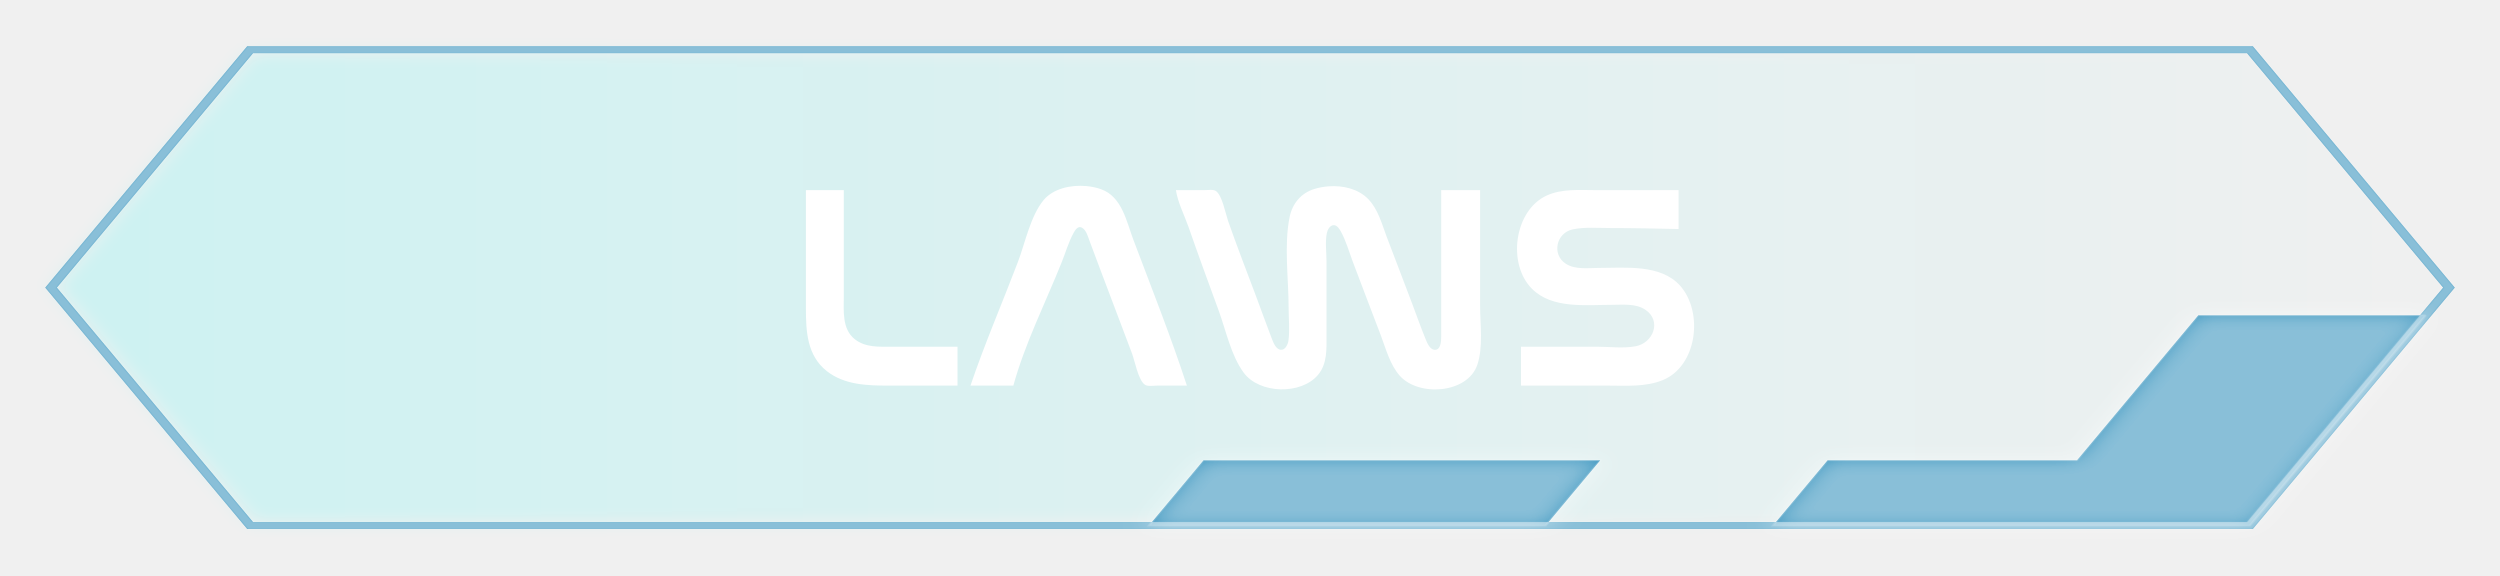
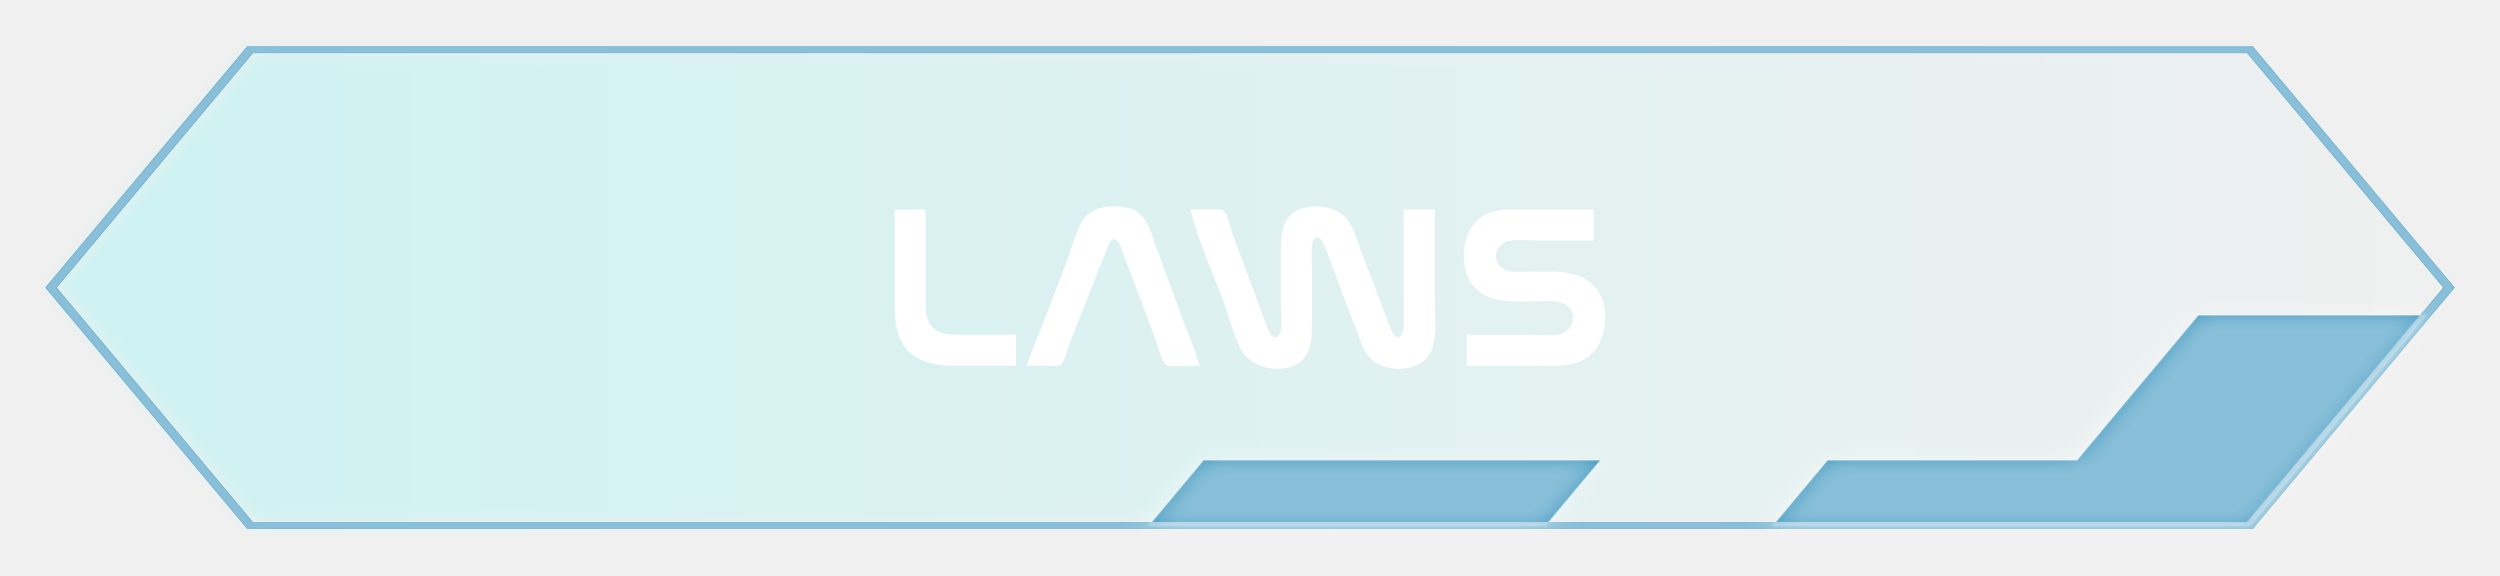
<svg xmlns="http://www.w3.org/2000/svg" xmlns:xlink="http://www.w3.org/1999/xlink" width="66.322mm" height="15.26mm" viewBox="0 0 66.322 15.26" version="1.1" id="svg1">
  <defs id="defs1">
    <linearGradient id="linearGradient6">
      <stop style="stop-color:#00ffff;stop-opacity:0.724;" offset="0" id="stop6" />
      <stop style="stop-color:#00ffff;stop-opacity:0;" offset="1" id="stop7" />
    </linearGradient>
    <linearGradient id="linear-pattern-15" gradientUnits="userSpaceOnUse" x1="0" y1="0" x2="1" y2="0" gradientTransform="matrix(70.07708,0,0,86.15996,-0.06455962,11.44975)">
      <stop offset="0" stop-color="rgb(32.034%, 68.594%, 90.125%)" stop-opacity="1" id="stop2925" />
      <stop offset="0.004" stop-color="rgb(31.981%, 68.321%, 89.969%)" stop-opacity="1" id="stop2926" />
      <stop offset="0.008" stop-color="rgb(31.927%, 68.05%, 89.813%)" stop-opacity="1" id="stop2927" />
      <stop offset="0.012" stop-color="rgb(31.874%, 67.778%, 89.658%)" stop-opacity="1" id="stop2928" />
      <stop offset="0.016" stop-color="rgb(31.822%, 67.508%, 89.502%)" stop-opacity="1" id="stop2929" />
      <stop offset="0.02" stop-color="rgb(31.689%, 67.155%, 89.305%)" stop-opacity="1" id="stop2930" />
      <stop offset="0.023" stop-color="rgb(31.557%, 66.803%, 89.108%)" stop-opacity="1" id="stop2931" />
      <stop offset="0.027" stop-color="rgb(31.424%, 66.451%, 88.911%)" stop-opacity="1" id="stop2932" />
      <stop offset="0.031" stop-color="rgb(31.29%, 66.096%, 88.713%)" stop-opacity="1" id="stop2933" />
      <stop offset="0.035" stop-color="rgb(31.233%, 65.823%, 88.556%)" stop-opacity="1" id="stop2934" />
      <stop offset="0.039" stop-color="rgb(31.175%, 65.55%, 88.397%)" stop-opacity="1" id="stop2935" />
      <stop offset="0.043" stop-color="rgb(31.125%, 65.282%, 88.243%)" stop-opacity="1" id="stop2936" />
      <stop offset="0.047" stop-color="rgb(31.075%, 65.015%, 88.087%)" stop-opacity="1" id="stop2937" />
      <stop offset="0.051" stop-color="rgb(30.951%, 64.674%, 87.895%)" stop-opacity="1" id="stop2938" />
      <stop offset="0.055" stop-color="rgb(30.826%, 64.334%, 87.703%)" stop-opacity="1" id="stop2939" />
      <stop offset="0.059" stop-color="rgb(30.696%, 63.986%, 87.506%)" stop-opacity="1" id="stop2940" />
      <stop offset="0.062" stop-color="rgb(30.565%, 63.64%, 87.309%)" stop-opacity="1" id="stop2941" />
      <stop offset="0.066" stop-color="rgb(30.515%, 63.313%, 87.117%)" stop-opacity="1" id="stop2942" />
      <stop offset="0.07" stop-color="rgb(30.463%, 62.985%, 86.925%)" stop-opacity="1" id="stop2943" />
      <stop offset="0.074" stop-color="rgb(30.424%, 62.662%, 86.732%)" stop-opacity="1" id="stop2944" />
      <stop offset="0.078" stop-color="rgb(30.386%, 62.338%, 86.54%)" stop-opacity="1" id="stop2945" />
      <stop offset="0.082" stop-color="rgb(30.35%, 62.015%, 86.349%)" stop-opacity="1" id="stop2946" />
      <stop offset="0.086" stop-color="rgb(30.31%, 61.691%, 86.157%)" stop-opacity="1" id="stop2947" />
      <stop offset="0.09" stop-color="rgb(30.273%, 61.369%, 85.965%)" stop-opacity="1" id="stop2948" />
      <stop offset="0.094" stop-color="rgb(30.237%, 61.049%, 85.774%)" stop-opacity="1" id="stop2949" />
      <stop offset="0.098" stop-color="rgb(30.273%, 60.742%, 85.587%)" stop-opacity="1" id="stop2950" />
      <stop offset="0.102" stop-color="rgb(30.309%, 60.435%, 85.397%)" stop-opacity="1" id="stop2951" />
      <stop offset="0.105" stop-color="rgb(30.362%, 60.133%, 85.21%)" stop-opacity="1" id="stop2952" />
      <stop offset="0.109" stop-color="rgb(30.415%, 59.83%, 85.023%)" stop-opacity="1" id="stop2953" />
      <stop offset="0.113" stop-color="rgb(30.399%, 59.514%, 84.833%)" stop-opacity="1" id="stop2954" />
      <stop offset="0.117" stop-color="rgb(30.382%, 59.198%, 84.642%)" stop-opacity="1" id="stop2955" />
      <stop offset="0.121" stop-color="rgb(30.347%, 58.879%, 84.451%)" stop-opacity="1" id="stop2956" />
      <stop offset="0.125" stop-color="rgb(30.31%, 58.56%, 84.261%)" stop-opacity="1" id="stop2957" />
      <stop offset="0.129" stop-color="rgb(30.275%, 58.241%, 84.07%)" stop-opacity="1" id="stop2958" />
      <stop offset="0.133" stop-color="rgb(30.238%, 57.924%, 83.878%)" stop-opacity="1" id="stop2959" />
      <stop offset="0.137" stop-color="rgb(30.205%, 57.607%, 83.687%)" stop-opacity="1" id="stop2960" />
      <stop offset="0.141" stop-color="rgb(30.17%, 57.289%, 83.496%)" stop-opacity="1" id="stop2961" />
      <stop offset="0.145" stop-color="rgb(30.135%, 56.973%, 83.307%)" stop-opacity="1" id="stop2962" />
      <stop offset="0.148" stop-color="rgb(30.099%, 56.656%, 83.115%)" stop-opacity="1" id="stop2963" />
      <stop offset="0.152" stop-color="rgb(30.066%, 56.342%, 82.925%)" stop-opacity="1" id="stop2964" />
      <stop offset="0.156" stop-color="rgb(30.032%, 56.027%, 82.735%)" stop-opacity="1" id="stop2965" />
      <stop offset="0.16" stop-color="rgb(29.999%, 55.713%, 82.544%)" stop-opacity="1" id="stop2966" />
      <stop offset="0.164" stop-color="rgb(29.965%, 55.397%, 82.355%)" stop-opacity="1" id="stop2967" />
      <stop offset="0.168" stop-color="rgb(29.932%, 55.084%, 82.164%)" stop-opacity="1" id="stop2968" />
      <stop offset="0.172" stop-color="rgb(29.9%, 54.771%, 81.975%)" stop-opacity="1" id="stop2969" />
      <stop offset="0.176" stop-color="rgb(29.924%, 54.468%, 81.787%)" stop-opacity="1" id="stop2970" />
      <stop offset="0.18" stop-color="rgb(29.948%, 54.164%, 81.598%)" stop-opacity="1" id="stop2971" />
      <stop offset="0.184" stop-color="rgb(30.003%, 53.867%, 81.412%)" stop-opacity="1" id="stop2972" />
      <stop offset="0.188" stop-color="rgb(30.058%, 53.566%, 81.224%)" stop-opacity="1" id="stop2973" />
      <stop offset="0.191" stop-color="rgb(30.06%, 53.259%, 81.036%)" stop-opacity="1" id="stop2974" />
      <stop offset="0.195" stop-color="rgb(30.06%, 52.954%, 80.847%)" stop-opacity="1" id="stop2975" />
      <stop offset="0.199" stop-color="rgb(30.028%, 52.643%, 80.658%)" stop-opacity="1" id="stop2976" />
      <stop offset="0.203" stop-color="rgb(29.997%, 52.333%, 80.469%)" stop-opacity="1" id="stop2977" />
      <stop offset="0.207" stop-color="rgb(30.023%, 51.994%, 80.258%)" stop-opacity="1" id="stop2978" />
      <stop offset="0.211" stop-color="rgb(30.051%, 51.657%, 80.049%)" stop-opacity="1" id="stop2979" />
      <stop offset="0.215" stop-color="rgb(30.116%, 51.3%, 79.825%)" stop-opacity="1" id="stop2980" />
      <stop offset="0.219" stop-color="rgb(30.183%, 50.941%, 79.601%)" stop-opacity="1" id="stop2981" />
      <stop offset="0.223" stop-color="rgb(30.244%, 50.618%, 79.398%)" stop-opacity="1" id="stop2982" />
      <stop offset="0.227" stop-color="rgb(30.305%, 50.294%, 79.195%)" stop-opacity="1" id="stop2983" />
      <stop offset="0.23" stop-color="rgb(30.36%, 49.997%, 79.008%)" stop-opacity="1" id="stop2984" />
      <stop offset="0.234" stop-color="rgb(30.417%, 49.698%, 78.821%)" stop-opacity="1" id="stop2985" />
      <stop offset="0.238" stop-color="rgb(30.518%, 49.405%, 78.636%)" stop-opacity="1" id="stop2986" />
      <stop offset="0.242" stop-color="rgb(30.617%, 49.112%, 78.45%)" stop-opacity="1" id="stop2987" />
      <stop offset="0.246" stop-color="rgb(30.76%, 48.824%, 78.267%)" stop-opacity="1" id="stop2988" />
      <stop offset="0.25" stop-color="rgb(30.901%, 48.534%, 78.082%)" stop-opacity="1" id="stop2989" />
      <stop offset="0.254" stop-color="rgb(30.998%, 48.241%, 77.896%)" stop-opacity="1" id="stop2990" />
      <stop offset="0.258" stop-color="rgb(31.097%, 47.946%, 77.71%)" stop-opacity="1" id="stop2991" />
      <stop offset="0.262" stop-color="rgb(31.152%, 47.647%, 77.524%)" stop-opacity="1" id="stop2992" />
      <stop offset="0.266" stop-color="rgb(31.207%, 47.348%, 77.336%)" stop-opacity="1" id="stop2993" />
      <stop offset="0.27" stop-color="rgb(31.302%, 47.052%, 77.151%)" stop-opacity="1" id="stop2994" />
      <stop offset="0.273" stop-color="rgb(31.396%, 46.758%, 76.965%)" stop-opacity="1" id="stop2995" />
      <stop offset="0.277" stop-color="rgb(31.535%, 46.466%, 76.781%)" stop-opacity="1" id="stop2996" />
      <stop offset="0.281" stop-color="rgb(31.674%, 46.173%, 76.596%)" stop-opacity="1" id="stop2997" />
      <stop offset="0.285" stop-color="rgb(31.819%, 45.854%, 76.395%)" stop-opacity="1" id="stop2998" />
      <stop offset="0.289" stop-color="rgb(31.963%, 45.537%, 76.193%)" stop-opacity="1" id="stop2999" />
      <stop offset="0.293" stop-color="rgb(32.112%, 45.183%, 75.972%)" stop-opacity="1" id="stop3000" />
      <stop offset="0.297" stop-color="rgb(32.262%, 44.829%, 75.749%)" stop-opacity="1" id="stop3001" />
      <stop offset="0.301" stop-color="rgb(32.375%, 44.495%, 75.54%)" stop-opacity="1" id="stop3002" />
      <stop offset="0.305" stop-color="rgb(32.486%, 44.16%, 75.331%)" stop-opacity="1" id="stop3003" />
      <stop offset="0.309" stop-color="rgb(32.539%, 43.86%, 75.145%)" stop-opacity="1" id="stop3004" />
      <stop offset="0.312" stop-color="rgb(32.594%, 43.561%, 74.957%)" stop-opacity="1" id="stop3005" />
      <stop offset="0.316" stop-color="rgb(32.678%, 43.262%, 74.771%)" stop-opacity="1" id="stop3006" />
      <stop offset="0.32" stop-color="rgb(32.764%, 42.961%, 74.583%)" stop-opacity="1" id="stop3007" />
      <stop offset="0.324" stop-color="rgb(32.899%, 42.665%, 74.399%)" stop-opacity="1" id="stop3008" />
      <stop offset="0.328" stop-color="rgb(33.037%, 42.368%, 74.213%)" stop-opacity="1" id="stop3009" />
      <stop offset="0.332" stop-color="rgb(33.179%, 42.05%, 74.014%)" stop-opacity="1" id="stop3010" />
      <stop offset="0.336" stop-color="rgb(33.318%, 41.731%, 73.816%)" stop-opacity="1" id="stop3011" />
      <stop offset="0.34" stop-color="rgb(33.466%, 41.373%, 73.593%)" stop-opacity="1" id="stop3012" />
      <stop offset="0.344" stop-color="rgb(33.612%, 41.013%, 73.369%)" stop-opacity="1" id="stop3013" />
      <stop offset="0.348" stop-color="rgb(33.752%, 40.689%, 73.169%)" stop-opacity="1" id="stop3014" />
      <stop offset="0.352" stop-color="rgb(33.893%, 40.364%, 72.968%)" stop-opacity="1" id="stop3015" />
      <stop offset="0.355" stop-color="rgb(34.016%, 40.125%, 72.818%)" stop-opacity="1" id="stop3016" />
      <stop offset="0.359" stop-color="rgb(34.14%, 39.883%, 72.67%)" stop-opacity="1" id="stop3017" />
      <stop offset="0.363" stop-color="rgb(34.291%, 39.627%, 72.511%)" stop-opacity="1" id="stop3018" />
      <stop offset="0.367" stop-color="rgb(34.439%, 39.369%, 72.353%)" stop-opacity="1" id="stop3019" />
      <stop offset="0.371" stop-color="rgb(34.656%, 39.069%, 72.166%)" stop-opacity="1" id="stop3020" />
      <stop offset="0.375" stop-color="rgb(34.871%, 38.766%, 71.982%)" stop-opacity="1" id="stop3021" />
      <stop offset="0.379" stop-color="rgb(35.088%, 38.464%, 71.796%)" stop-opacity="1" id="stop3022" />
      <stop offset="0.383" stop-color="rgb(35.301%, 38.159%, 71.609%)" stop-opacity="1" id="stop3023" />
      <stop offset="0.387" stop-color="rgb(35.516%, 37.854%, 71.423%)" stop-opacity="1" id="stop3024" />
      <stop offset="0.391" stop-color="rgb(35.73%, 37.547%, 71.237%)" stop-opacity="1" id="stop3025" />
      <stop offset="0.395" stop-color="rgb(35.942%, 37.254%, 71.059%)" stop-opacity="1" id="stop3026" />
      <stop offset="0.398" stop-color="rgb(36.151%, 36.958%, 70.879%)" stop-opacity="1" id="stop3027" />
      <stop offset="0.402" stop-color="rgb(36.354%, 36.711%, 70.729%)" stop-opacity="1" id="stop3028" />
      <stop offset="0.406" stop-color="rgb(36.555%, 36.462%, 70.58%)" stop-opacity="1" id="stop3029" />
      <stop offset="0.41" stop-color="rgb(36.774%, 36.203%, 70.424%)" stop-opacity="1" id="stop3030" />
      <stop offset="0.414" stop-color="rgb(36.99%, 35.942%, 70.268%)" stop-opacity="1" id="stop3031" />
      <stop offset="0.418" stop-color="rgb(37.282%, 35.629%, 70.082%)" stop-opacity="1" id="stop3032" />
      <stop offset="0.422" stop-color="rgb(37.572%, 35.313%, 69.894%)" stop-opacity="1" id="stop3033" />
      <stop offset="0.426" stop-color="rgb(37.849%, 35.007%, 69.713%)" stop-opacity="1" id="stop3034" />
      <stop offset="0.43" stop-color="rgb(38.124%, 34.697%, 69.531%)" stop-opacity="1" id="stop3035" />
      <stop offset="0.434" stop-color="rgb(38.324%, 34.444%, 69.38%)" stop-opacity="1" id="stop3036" />
      <stop offset="0.438" stop-color="rgb(38.522%, 34.187%, 69.231%)" stop-opacity="1" id="stop3037" />
      <stop offset="0.441" stop-color="rgb(38.73%, 33.925%, 69.075%)" stop-opacity="1" id="stop3038" />
      <stop offset="0.445" stop-color="rgb(38.937%, 33.659%, 68.921%)" stop-opacity="1" id="stop3039" />
      <stop offset="0.449" stop-color="rgb(39.223%, 33.336%, 68.732%)" stop-opacity="1" id="stop3040" />
      <stop offset="0.453" stop-color="rgb(39.508%, 33.011%, 68.542%)" stop-opacity="1" id="stop3041" />
      <stop offset="0.457" stop-color="rgb(39.786%, 32.689%, 68.358%)" stop-opacity="1" id="stop3042" />
      <stop offset="0.461" stop-color="rgb(40.063%, 32.367%, 68.172%)" stop-opacity="1" id="stop3043" />
      <stop offset="0.465" stop-color="rgb(40.259%, 32.104%, 68.019%)" stop-opacity="1" id="stop3044" />
      <stop offset="0.469" stop-color="rgb(40.453%, 31.842%, 67.868%)" stop-opacity="1" id="stop3045" />
      <stop offset="0.473" stop-color="rgb(40.651%, 31.583%, 67.719%)" stop-opacity="1" id="stop3046" />
      <stop offset="0.477" stop-color="rgb(40.848%, 31.32%, 67.567%)" stop-opacity="1" id="stop3047" />
      <stop offset="0.48" stop-color="rgb(41.112%, 31.114%, 67.453%)" stop-opacity="1" id="stop3048" />
      <stop offset="0.484" stop-color="rgb(41.374%, 30.908%, 67.339%)" stop-opacity="1" id="stop3049" />
      <stop offset="0.488" stop-color="rgb(41.637%, 30.701%, 67.226%)" stop-opacity="1" id="stop3050" />
      <stop offset="0.492" stop-color="rgb(41.899%, 30.49%, 67.11%)" stop-opacity="1" id="stop3051" />
      <stop offset="0.496" stop-color="rgb(42.169%, 30.217%, 66.957%)" stop-opacity="1" id="stop3052" />
      <stop offset="0.5" stop-color="rgb(42.438%, 29.942%, 66.805%)" stop-opacity="1" id="stop3053" />
      <stop offset="0.504" stop-color="rgb(42.708%, 29.666%, 66.65%)" stop-opacity="1" id="stop3054" />
      <stop offset="0.508" stop-color="rgb(42.976%, 29.388%, 66.498%)" stop-opacity="1" id="stop3055" />
      <stop offset="0.512" stop-color="rgb(43.245%, 29.111%, 66.344%)" stop-opacity="1" id="stop3056" />
      <stop offset="0.516" stop-color="rgb(43.512%, 28.831%, 66.191%)" stop-opacity="1" id="stop3057" />
      <stop offset="0.52" stop-color="rgb(43.779%, 28.551%, 66.037%)" stop-opacity="1" id="stop3058" />
      <stop offset="0.523" stop-color="rgb(44.046%, 28.268%, 65.883%)" stop-opacity="1" id="stop3059" />
      <stop offset="0.527" stop-color="rgb(44.304%, 28.049%, 65.765%)" stop-opacity="1" id="stop3060" />
      <stop offset="0.531" stop-color="rgb(44.56%, 27.827%, 65.646%)" stop-opacity="1" id="stop3061" />
      <stop offset="0.535" stop-color="rgb(44.818%, 27.609%, 65.53%)" stop-opacity="1" id="stop3062" />
      <stop offset="0.539" stop-color="rgb(45.074%, 27.388%, 65.414%)" stop-opacity="1" id="stop3063" />
      <stop offset="0.543" stop-color="rgb(45.48%, 27.094%, 65.262%)" stop-opacity="1" id="stop3064" />
      <stop offset="0.547" stop-color="rgb(45.885%, 26.796%, 65.109%)" stop-opacity="1" id="stop3065" />
      <stop offset="0.551" stop-color="rgb(46.303%, 26.491%, 64.952%)" stop-opacity="1" id="stop3066" />
      <stop offset="0.555" stop-color="rgb(46.718%, 26.183%, 64.795%)" stop-opacity="1" id="stop3067" />
      <stop offset="0.559" stop-color="rgb(46.989%, 25.948%, 64.674%)" stop-opacity="1" id="stop3068" />
      <stop offset="0.562" stop-color="rgb(47.26%, 25.711%, 64.552%)" stop-opacity="1" id="stop3069" />
      <stop offset="0.566" stop-color="rgb(47.511%, 25.485%, 64.435%)" stop-opacity="1" id="stop3070" />
      <stop offset="0.57" stop-color="rgb(47.765%, 25.256%, 64.317%)" stop-opacity="1" id="stop3071" />
      <stop offset="0.574" stop-color="rgb(48.082%, 25.02%, 64.198%)" stop-opacity="1" id="stop3072" />
      <stop offset="0.578" stop-color="rgb(48.399%, 24.78%, 64.079%)" stop-opacity="1" id="stop3073" />
      <stop offset="0.582" stop-color="rgb(48.726%, 24.542%, 63.96%)" stop-opacity="1" id="stop3074" />
      <stop offset="0.586" stop-color="rgb(49.052%, 24.3%, 63.841%)" stop-opacity="1" id="stop3075" />
      <stop offset="0.59" stop-color="rgb(49.379%, 24.057%, 63.722%)" stop-opacity="1" id="stop3076" />
      <stop offset="0.594" stop-color="rgb(49.706%, 23.813%, 63.602%)" stop-opacity="1" id="stop3077" />
      <stop offset="0.598" stop-color="rgb(50.029%, 23.569%, 63.483%)" stop-opacity="1" id="stop3078" />
      <stop offset="0.602" stop-color="rgb(50.354%, 23.323%, 63.364%)" stop-opacity="1" id="stop3079" />
      <stop offset="0.605" stop-color="rgb(50.739%, 23.068%, 63.242%)" stop-opacity="1" id="stop3080" />
      <stop offset="0.609" stop-color="rgb(51.122%, 22.81%, 63.121%)" stop-opacity="1" id="stop3081" />
      <stop offset="0.613" stop-color="rgb(51.52%, 22.552%, 63%)" stop-opacity="1" id="stop3082" />
      <stop offset="0.617" stop-color="rgb(51.918%, 22.29%, 62.878%)" stop-opacity="1" id="stop3083" />
      <stop offset="0.621" stop-color="rgb(52.316%, 22.029%, 62.756%)" stop-opacity="1" id="stop3084" />
      <stop offset="0.625" stop-color="rgb(52.713%, 21.764%, 62.634%)" stop-opacity="1" id="stop3085" />
      <stop offset="0.629" stop-color="rgb(53.108%, 21.498%, 62.512%)" stop-opacity="1" id="stop3086" />
      <stop offset="0.633" stop-color="rgb(53.503%, 21.231%, 62.389%)" stop-opacity="1" id="stop3087" />
      <stop offset="0.637" stop-color="rgb(53.842%, 20.972%, 62.268%)" stop-opacity="1" id="stop3088" />
      <stop offset="0.641" stop-color="rgb(54.181%, 20.709%, 62.146%)" stop-opacity="1" id="stop3089" />
      <stop offset="0.645" stop-color="rgb(54.498%, 20.45%, 62.022%)" stop-opacity="1" id="stop3090" />
      <stop offset="0.648" stop-color="rgb(54.816%, 20.187%, 61.9%)" stop-opacity="1" id="stop3091" />
      <stop offset="0.652" stop-color="rgb(55.185%, 19.919%, 61.777%)" stop-opacity="1" id="stop3092" />
      <stop offset="0.656" stop-color="rgb(55.554%, 19.647%, 61.653%)" stop-opacity="1" id="stop3093" />
      <stop offset="0.66" stop-color="rgb(55.943%, 19.37%, 61.53%)" stop-opacity="1" id="stop3094" />
      <stop offset="0.664" stop-color="rgb(56.334%, 19.092%, 61.404%)" stop-opacity="1" id="stop3095" />
      <stop offset="0.668" stop-color="rgb(56.67%, 18.871%, 61.308%)" stop-opacity="1" id="stop3096" />
      <stop offset="0.672" stop-color="rgb(57.005%, 18.646%, 61.209%)" stop-opacity="1" id="stop3097" />
      <stop offset="0.676" stop-color="rgb(57.314%, 18.451%, 61.127%)" stop-opacity="1" id="stop3098" />
      <stop offset="0.68" stop-color="rgb(57.622%, 18.254%, 61.041%)" stop-opacity="1" id="stop3099" />
      <stop offset="0.684" stop-color="rgb(58.028%, 17.993%, 60.93%)" stop-opacity="1" id="stop3100" />
      <stop offset="0.688" stop-color="rgb(58.432%, 17.732%, 60.818%)" stop-opacity="1" id="stop3101" />
      <stop offset="0.691" stop-color="rgb(58.893%, 17.432%, 60.692%)" stop-opacity="1" id="stop3102" />
      <stop offset="0.695" stop-color="rgb(59.352%, 17.131%, 60.564%)" stop-opacity="1" id="stop3103" />
      <stop offset="0.699" stop-color="rgb(59.764%, 16.881%, 60.461%)" stop-opacity="1" id="stop3104" />
      <stop offset="0.703" stop-color="rgb(60.175%, 16.631%, 60.358%)" stop-opacity="1" id="stop3105" />
      <stop offset="0.707" stop-color="rgb(60.553%, 16.414%, 60.272%)" stop-opacity="1" id="stop3106" />
      <stop offset="0.711" stop-color="rgb(60.931%, 16.196%, 60.184%)" stop-opacity="1" id="stop3107" />
      <stop offset="0.715" stop-color="rgb(61.31%, 15.977%, 60.097%)" stop-opacity="1" id="stop3108" />
      <stop offset="0.719" stop-color="rgb(61.688%, 15.756%, 60.01%)" stop-opacity="1" id="stop3109" />
      <stop offset="0.723" stop-color="rgb(62.065%, 15.536%, 59.923%)" stop-opacity="1" id="stop3110" />
      <stop offset="0.727" stop-color="rgb(62.442%, 15.314%, 59.834%)" stop-opacity="1" id="stop3111" />
      <stop offset="0.73" stop-color="rgb(62.86%, 15.083%, 59.746%)" stop-opacity="1" id="stop3112" />
      <stop offset="0.734" stop-color="rgb(63.275%, 14.851%, 59.657%)" stop-opacity="1" id="stop3113" />
      <stop offset="0.738" stop-color="rgb(63.725%, 14.613%, 59.567%)" stop-opacity="1" id="stop3114" />
      <stop offset="0.742" stop-color="rgb(64.174%, 14.374%, 59.477%)" stop-opacity="1" id="stop3115" />
      <stop offset="0.746" stop-color="rgb(64.622%, 14.133%, 59.387%)" stop-opacity="1" id="stop3116" />
      <stop offset="0.75" stop-color="rgb(65.07%, 13.89%, 59.297%)" stop-opacity="1" id="stop3117" />
      <stop offset="0.754" stop-color="rgb(65.518%, 13.647%, 59.207%)" stop-opacity="1" id="stop3118" />
      <stop offset="0.758" stop-color="rgb(65.964%, 13.402%, 59.116%)" stop-opacity="1" id="stop3119" />
      <stop offset="0.762" stop-color="rgb(66.374%, 13.202%, 59.045%)" stop-opacity="1" id="stop3120" />
      <stop offset="0.766" stop-color="rgb(66.783%, 12.999%, 58.974%)" stop-opacity="1" id="stop3121" />
      <stop offset="0.77" stop-color="rgb(67.154%, 12.846%, 58.926%)" stop-opacity="1" id="stop3122" />
      <stop offset="0.773" stop-color="rgb(67.525%, 12.692%, 58.878%)" stop-opacity="1" id="stop3123" />
      <stop offset="0.777" stop-color="rgb(67.926%, 12.532%, 58.827%)" stop-opacity="1" id="stop3124" />
      <stop offset="0.781" stop-color="rgb(68.329%, 12.37%, 58.777%)" stop-opacity="1" id="stop3125" />
      <stop offset="0.785" stop-color="rgb(68.771%, 12.199%, 58.727%)" stop-opacity="1" id="stop3126" />
      <stop offset="0.789" stop-color="rgb(69.214%, 12.03%, 58.676%)" stop-opacity="1" id="stop3127" />
      <stop offset="0.793" stop-color="rgb(69.656%, 11.826%, 58.607%)" stop-opacity="1" id="stop3128" />
      <stop offset="0.797" stop-color="rgb(70.099%, 11.62%, 58.54%)" stop-opacity="1" id="stop3129" />
      <stop offset="0.801" stop-color="rgb(70.541%, 11.365%, 58.447%)" stop-opacity="1" id="stop3130" />
      <stop offset="0.805" stop-color="rgb(70.982%, 11.108%, 58.354%)" stop-opacity="1" id="stop3131" />
      <stop offset="0.809" stop-color="rgb(71.423%, 10.884%, 58.278%)" stop-opacity="1" id="stop3132" />
      <stop offset="0.812" stop-color="rgb(71.863%, 10.657%, 58.2%)" stop-opacity="1" id="stop3133" />
      <stop offset="0.816" stop-color="rgb(72.304%, 10.481%, 58.148%)" stop-opacity="1" id="stop3134" />
      <stop offset="0.82" stop-color="rgb(72.743%, 10.306%, 58.098%)" stop-opacity="1" id="stop3135" />
      <stop offset="0.824" stop-color="rgb(73.183%, 10.1%, 58.031%)" stop-opacity="1" id="stop3136" />
      <stop offset="0.828" stop-color="rgb(73.621%, 9.892%, 57.964%)" stop-opacity="1" id="stop3137" />
      <stop offset="0.832" stop-color="rgb(74.059%, 9.63%, 57.87%)" stop-opacity="1" id="stop3138" />
      <stop offset="0.836" stop-color="rgb(74.496%, 9.366%, 57.776%)" stop-opacity="1" id="stop3139" />
      <stop offset="0.84" stop-color="rgb(74.933%, 9.128%, 57.697%)" stop-opacity="1" id="stop3140" />
      <stop offset="0.844" stop-color="rgb(75.369%, 8.888%, 57.614%)" stop-opacity="1" id="stop3141" />
      <stop offset="0.848" stop-color="rgb(75.807%, 8.707%, 57.562%)" stop-opacity="1" id="stop3142" />
      <stop offset="0.852" stop-color="rgb(76.244%, 8.525%, 57.509%)" stop-opacity="1" id="stop3143" />
      <stop offset="0.855" stop-color="rgb(76.68%, 8.318%, 57.445%)" stop-opacity="1" id="stop3144" />
      <stop offset="0.859" stop-color="rgb(77.116%, 8.11%, 57.379%)" stop-opacity="1" id="stop3145" />
      <stop offset="0.863" stop-color="rgb(77.55%, 7.84%, 57.285%)" stop-opacity="1" id="stop3146" />
      <stop offset="0.867" stop-color="rgb(77.983%, 7.567%, 57.188%)" stop-opacity="1" id="stop3147" />
      <stop offset="0.871" stop-color="rgb(78.435%, 7.312%, 57.104%)" stop-opacity="1" id="stop3148" />
      <stop offset="0.875" stop-color="rgb(78.886%, 7.056%, 57.019%)" stop-opacity="1" id="stop3149" />
      <stop offset="0.879" stop-color="rgb(79.393%, 6.853%, 56.963%)" stop-opacity="1" id="stop3150" />
      <stop offset="0.883" stop-color="rgb(79.901%, 6.648%, 56.908%)" stop-opacity="1" id="stop3151" />
      <stop offset="0.887" stop-color="rgb(80.391%, 6.447%, 56.853%)" stop-opacity="1" id="stop3152" />
      <stop offset="0.891" stop-color="rgb(80.881%, 6.242%, 56.796%)" stop-opacity="1" id="stop3153" />
      <stop offset="0.895" stop-color="rgb(81.314%, 6.053%, 56.741%)" stop-opacity="1" id="stop3154" />
      <stop offset="0.898" stop-color="rgb(81.747%, 5.864%, 56.688%)" stop-opacity="1" id="stop3155" />
      <stop offset="0.902" stop-color="rgb(82.179%, 5.673%, 56.633%)" stop-opacity="1" id="stop3156" />
      <stop offset="0.906" stop-color="rgb(82.611%, 5.479%, 56.58%)" stop-opacity="1" id="stop3157" />
      <stop offset="0.91" stop-color="rgb(83.044%, 5.289%, 56.525%)" stop-opacity="1" id="stop3158" />
      <stop offset="0.914" stop-color="rgb(83.475%, 5.096%, 56.47%)" stop-opacity="1" id="stop3159" />
      <stop offset="0.918" stop-color="rgb(83.919%, 4.886%, 56.409%)" stop-opacity="1" id="stop3160" />
      <stop offset="0.922" stop-color="rgb(84.36%, 4.674%, 56.346%)" stop-opacity="1" id="stop3161" />
      <stop offset="0.926" stop-color="rgb(84.859%, 4.372%, 56.247%)" stop-opacity="1" id="stop3162" />
      <stop offset="0.93" stop-color="rgb(85.356%, 4.066%, 56.146%)" stop-opacity="1" id="stop3163" />
      <stop offset="0.934" stop-color="rgb(85.844%, 3.775%, 56.053%)" stop-opacity="1" id="stop3164" />
      <stop offset="0.938" stop-color="rgb(86.334%, 3.481%, 55.957%)" stop-opacity="1" id="stop3165" />
      <stop offset="0.941" stop-color="rgb(86.763%, 3.284%, 55.902%)" stop-opacity="1" id="stop3166" />
      <stop offset="0.945" stop-color="rgb(87.192%, 3.085%, 55.847%)" stop-opacity="1" id="stop3167" />
      <stop offset="0.949" stop-color="rgb(87.621%, 2.885%, 55.791%)" stop-opacity="1" id="stop3168" />
      <stop offset="0.953" stop-color="rgb(88.048%, 2.686%, 55.734%)" stop-opacity="1" id="stop3169" />
      <stop offset="0.957" stop-color="rgb(88.477%, 2.484%, 55.679%)" stop-opacity="1" id="stop3170" />
      <stop offset="0.961" stop-color="rgb(88.904%, 2.284%, 55.623%)" stop-opacity="1" id="stop3171" />
      <stop offset="0.965" stop-color="rgb(89.323%, 2.09%, 55.571%)" stop-opacity="1" id="stop3172" />
      <stop offset="0.969" stop-color="rgb(89.742%, 1.898%, 55.518%)" stop-opacity="1" id="stop3173" />
      <stop offset="0.973" stop-color="rgb(90.03%, 1.826%, 55.508%)" stop-opacity="1" id="stop3174" />
      <stop offset="0.977" stop-color="rgb(90.318%, 1.755%, 55.501%)" stop-opacity="1" id="stop3175" />
      <stop offset="0.98" stop-color="rgb(90.607%, 1.683%, 55.49%)" stop-opacity="1" id="stop3176" />
      <stop offset="0.984" stop-color="rgb(90.897%, 1.611%, 55.481%)" stop-opacity="1" id="stop3177" />
      <stop offset="0.988" stop-color="rgb(91.185%, 1.549%, 55.432%)" stop-opacity="1" id="stop3178" />
      <stop offset="0.992" stop-color="rgb(91.475%, 1.488%, 55.383%)" stop-opacity="1" id="stop3179" />
      <stop offset="0.996" stop-color="rgb(91.763%, 1.427%, 55.334%)" stop-opacity="1" id="stop3180" />
      <stop offset="1" stop-color="rgb(92.052%, 1.366%, 55.286%)" stop-opacity="1" id="stop3181" />
    </linearGradient>
    <filter style="color-interpolation-filters:sRGB" id="filter6" x="-0.011" y="-0.037" width="1.021" height="1.074">
      <feGaussianBlur stdDeviation="0.278" id="feGaussianBlur6" />
    </filter>
    <linearGradient xlink:href="#linearGradient6" id="linearGradient7" x1="5.556" y1="11.518" x2="70.086" y2="11.518" gradientUnits="userSpaceOnUse" />
    <filter style="color-interpolation-filters:sRGB;" id="filter31" x="-0.071" y="-0.331" width="1.143" height="1.663">
      <feGaussianBlur stdDeviation="5" result="fbSourceGraphic" id="feGaussianBlur30" />
      <feGaussianBlur stdDeviation="0.01" in="SourceGraphic" result="result1" id="feGaussianBlur31" />
      <feComposite in2="result1" operator="arithmetic" in="fbSourceGraphic" k2="0.5" k3="0.5" result="result2" id="feComposite31" />
      <feBlend in2="fbSourceGraphic" mode="normal" result="result3" id="feBlend31" />
    </filter>
    <filter style="color-interpolation-filters:sRGB;" id="filter33" x="-0.004" y="-0.012" width="1.007" height="1.023">
      <feGaussianBlur stdDeviation="5" result="fbSourceGraphic" id="feGaussianBlur32" />
      <feGaussianBlur stdDeviation="0.01" in="SourceGraphic" result="result1" id="feGaussianBlur33" />
      <feComposite in2="result1" operator="arithmetic" in="fbSourceGraphic" k2="0.5" k3="0.5" result="result2" id="feComposite33" />
      <feBlend in2="fbSourceGraphic" mode="normal" result="result3" id="feBlend33" />
    </filter>
    <filter style="color-interpolation-filters:sRGB;" id="filter35" x="-0.049" y="-0.103" width="1.097" height="1.206">
      <feGaussianBlur stdDeviation="5" result="fbSourceGraphic" id="feGaussianBlur34" />
      <feGaussianBlur stdDeviation="0.01" in="SourceGraphic" result="result1" id="feGaussianBlur35" />
      <feComposite in2="result1" operator="arithmetic" in="fbSourceGraphic" k2="0.5" k3="0.5" result="result2" id="feComposite35" />
      <feBlend in2="fbSourceGraphic" mode="normal" result="result3" id="feBlend35" />
    </filter>
  </defs>
  <g id="g292" transform="matrix(0.06633704,0,0,0.04577492,-99.07943,-18.11473)" style="display:inline">
    <path style="font-variation-settings:normal;display:inline;vector-effect:none;fill:url(#linearGradient7);fill-opacity:0.202;stroke:none;stroke-width:1.094;stroke-linecap:butt;stroke-linejoin:miter;stroke-miterlimit:4;stroke-dasharray:none;stroke-dashoffset:0;stroke-opacity:1;-inkscape-stroke:none;filter:url(#filter6);stop-color:#000000" d="M 11.303,20.272 C 11.219,20.136 10.129,18.253 8.882,16.086 7.634,13.92 6.526,12 6.418,11.819 L 6.223,11.491 8.816,7.005 11.41,2.519 h 26.467 26.467 l 2.434,4.213 c 1.339,2.317 2.506,4.336 2.594,4.486 0.154,0.264 0.069,0.43 -2.434,4.76 l -2.594,4.486 -26.443,0.028 -26.443,0.028 z" id="path1" transform="matrix(15.11811,0,0,15.11811,1421.684,388.2823)" />
    <path fill="none" stroke-width="40" stroke-linecap="butt" stroke-linejoin="miter" stroke="#07d7fb" stroke-opacity="1" stroke-miterlimit="10" d="m 24729.414,15975.781 -92.695,-160.468 -703.321,-1218.321 h -7997.382 l -796.133,1378.789 796.133,1378.828 h 7997.382 z m 0,0" transform="matrix(0.1,0,0,-0.1,0,2160)" id="path7" style="display:inline;fill:none;fill-opacity:0;stroke:#107eb1;stroke-opacity:1" />
    <path fill-rule="nonzero" fill="#07d7fb" fill-opacity="1" d="m 1974.891,662.52 h 158.598 l -21.809,37.781 h -158.602 l 21.812,-37.781" id="path8" style="display:inline;fill:#107eb1;fill-opacity:1" />
    <path fill-rule="nonzero" fill="#07d7fb" fill-opacity="1" d="m 2463.672,578.469 -70.332,121.832 h -190.699 l 21.809,-37.781 h 99.742 l 48.52,-84.051 h 90.961" id="path9" style="display:inline;fill:#107eb1;fill-opacity:1" />
-     <g id="g9" style="display:inline" transform="translate(-5.3533281e-5)">
+     <g id="g9" style="display:inline" transform="translate(-5.1101421e-5)">
      <path fill="none" stroke-width="40" stroke-linecap="butt" stroke-linejoin="miter" stroke="#07d7fb" stroke-opacity="1" stroke-miterlimit="10" d="m 24729.414,15975.781 -92.695,-160.468 -703.321,-1218.321 h -7997.382 l -796.133,1378.789 796.133,1378.828 h 7997.382 z m 0,0" transform="matrix(0.1,0,0,-0.1,0,2160)" id="path121" style="display:inline;fill:none;fill-opacity:1;stroke:#ffffff;stroke-opacity:0.299;filter:url(#filter33)" />
      <path fill-rule="nonzero" fill="#07d7fb" fill-opacity="1" d="m 1974.891,662.52 h 158.598 l -21.809,37.781 h -158.602 l 21.812,-37.781" id="path148" style="display:inline;fill:#ffffff;fill-opacity:0.298;stroke:#ffffff;stroke-opacity:0.298;filter:url(#filter31)" />
      <path fill-rule="nonzero" fill="#07d7fb" fill-opacity="1" d="m 2463.672,578.469 -70.332,121.832 h -190.699 l 21.809,-37.781 h 99.742 l 48.52,-84.051 h 90.961" id="path149" style="display:inline;fill:#ffffff;fill-opacity:0.298;stroke:#ffffff;stroke-opacity:0.298;filter:url(#filter35)" />
    </g>
-     <path id="path1-1" style="fill:#ffffff;stroke:none;stroke-width:0.48" d="m 1928.031,503.573 c -6.284,-0.828 -13.303,1.48 -17.109,8.134 -5.246,9.171 -7.369,24.78 -10.271,35.837 -6.264,23.863 -13.33,47.492 -18.976,71.673 h 17.151 c 4.577,-24.256 12.934,-48.307 19.384,-71.673 1.525,-5.526 2.706,-11.529 4.676,-16.76 0.664,-1.764 1.807,-4.423 3.42,-3.058 1.727,1.462 2.346,5.162 3.001,7.68 l 4.637,17.918 c 4.083,15.819 8.293,31.572 12.364,47.397 1.126,4.375 2.438,15.1 5.045,17.903 1.158,1.245 3.545,0.594 4.906,0.594 h 11.966 c -6.388,-28.404 -14.095,-56.435 -21.369,-84.389 -2.8,-10.761 -4.565,-25.077 -12.932,-29.427 -1.785,-0.928 -3.798,-1.552 -5.893,-1.828 z m 96.821,0.153 c -1.929,0.212 -3.818,0.723 -5.575,1.49 -5.383,2.35 -8.862,8.442 -9.97,16.316 -2.304,16.379 -0.4,35.88 -0.4,52.599 0,6.202 0.512,12.931 -0.075,19.074 -0.199,2.103 -1.292,5.565 -3.114,5.247 -2.057,-0.359 -3.039,-4.642 -3.667,-6.981 -2.108,-7.854 -4.024,-15.814 -6.076,-23.698 -3.801,-14.602 -7.699,-29.201 -11.261,-43.929 -1.014,-4.194 -2.334,-14.641 -4.804,-17.325 -1.081,-1.174 -3.237,-0.594 -4.506,-0.594 h -11.567 c 0.747,7.225 3.395,14.488 5.048,21.386 3.893,16.249 8.008,32.397 12.082,48.553 2.915,11.56 4.889,25.825 9.963,35.837 6.285,12.402 23.06,13.008 29.811,1.156 3.642,-6.395 3.322,-14.779 3.322,-22.542 v -42.773 c 0,-5.331 -0.603,-11.533 0.136,-16.762 0.259,-1.837 1.172,-4.403 2.651,-4.556 1.461,-0.151 2.477,2.413 3.065,3.981 1.937,5.162 3.121,11.257 4.537,16.76 3.727,14.485 7.613,28.886 11.378,43.351 2.025,7.781 3.624,16.717 7.478,23.097 7.492,12.401 27.213,10.504 31.079,-6.334 2.393,-10.42 1.097,-23.235 1.097,-34.103 v -67.049 h -15.555 v 35.837 22.542 26.588 c 0,2.443 -0.131,8.032 -2.788,7.559 -1.857,-0.331 -2.913,-4.265 -3.511,-6.403 -1.867,-6.674 -3.547,-13.483 -5.288,-20.23 -3.34,-12.937 -6.817,-25.802 -10.181,-38.727 -1.939,-7.451 -3.474,-16.074 -7.386,-21.941 -3.995,-5.992 -10.139,-8.06 -15.926,-7.426 z m -208.987,2.2 v 68.205 c 0,13.474 0.387,27.581 8.376,36.693 7.03,8.018 16.201,8.391 24.729,8.391 h 27.52 v -22.542 h -26.324 c -5.124,0 -10.48,0.545 -14.752,-4.352 -5.201,-5.963 -4.393,-16.552 -4.393,-25.126 v -61.269 z m 315.887,0 c -6.504,0 -13.444,-0.914 -19.544,3.071 -12.994,8.489 -16.035,39.538 -5.967,54.129 8.08,11.709 21.507,9.272 31.892,9.272 4.469,0 9.652,-0.932 13.545,2.952 6.488,6.473 3.036,19.138 -3.973,21.054 -4.908,1.342 -10.565,0.27 -15.555,0.27 h -30.312 v 22.542 h 34.7 c 7.287,0 15.027,0.895 21.937,-3.152 13.779,-8.071 16.427,-39.192 7.06,-54.64 -7.731,-12.748 -22.096,-10.413 -32.586,-10.413 -4.256,0 -9.392,1.118 -13.16,-2.389 -5.809,-5.405 -3.85,-18.002 2.79,-19.972 4.788,-1.42 9.897,-0.76 14.757,-0.76 9.188,0 18.361,0.304 27.52,0.578 V 505.927 Z" />
+     <path style="fill:#ffffff;stroke:none;stroke-width:0.021" d="m 27.247,9.706 h 0.614 c 0.075,0 0.199,0.023 0.265,-0.022 0.13,-0.089 0.191,-0.427 0.248,-0.571 0.205,-0.522 0.41,-1.045 0.618,-1.566 0.124,-0.31 0.244,-0.621 0.368,-0.931 0.033,-0.081 0.084,-0.266 0.195,-0.268 0.118,-0.002 0.167,0.183 0.199,0.268 l 0.36,0.953 c 0.194,0.515 0.39,1.029 0.583,1.545 0.052,0.14 0.116,0.487 0.243,0.571 0.067,0.044 0.19,0.022 0.266,0.022 h 0.614 C 31.731,9.324 31.553,8.952 31.418,8.584 31.173,7.913 30.923,7.244 30.677,6.573 30.532,6.174 30.438,5.67 29.978,5.531 29.636,5.428 29.106,5.442 28.839,5.709 28.554,5.994 28.452,6.543 28.31,6.912 28.078,7.511 27.848,8.111 27.619,8.711 27.496,9.036 27.328,9.367 27.247,9.706 m 4.339,-4.149 c 0.203,0.857 0.607,1.712 0.909,2.54 0.149,0.409 0.249,0.937 0.508,1.291 0.331,0.454 1.246,0.573 1.612,0.084 0.193,-0.258 0.189,-0.603 0.189,-0.91 V 7.081 c 0,-0.2 -0.023,-0.416 0.003,-0.614 0.009,-0.066 0.048,-0.157 0.125,-0.166 0.081,-0.009 0.14,0.083 0.171,0.144 0.094,0.186 0.157,0.397 0.23,0.593 0.206,0.551 0.411,1.104 0.628,1.651 0.103,0.26 0.174,0.564 0.361,0.78 0.409,0.47 1.44,0.428 1.668,-0.208 0.138,-0.387 0.075,-0.866 0.075,-1.27 V 5.557 h -0.826 v 1.312 0.826 c 0,0.331 0.009,0.664 0,0.995 -0.003,0.09 -0.042,0.271 -0.169,0.256 -0.096,-0.012 -0.15,-0.158 -0.181,-0.235 -0.1,-0.244 -0.187,-0.494 -0.281,-0.741 C 36.43,7.504 36.249,7.04 36.075,6.573 35.974,6.301 35.89,5.988 35.69,5.769 35.42,5.474 34.942,5.42 34.571,5.524 34.033,5.676 33.979,6.156 33.979,6.637 v 1.397 c 0,0.239 0.033,0.505 -0.004,0.741 -0.012,0.076 -0.071,0.188 -0.165,0.172 C 33.704,8.929 33.657,8.774 33.623,8.69 33.512,8.41 33.413,8.125 33.308,7.843 33.107,7.3 32.897,6.759 32.702,6.213 32.648,6.061 32.579,5.673 32.444,5.579 32.384,5.537 32.271,5.557 32.201,5.557 h -0.614 m -7.853,0 v 2.519 c 0,0.48 0.054,1.013 0.466,1.328 0.378,0.29 0.857,0.301 1.312,0.301 h 1.439 V 8.88 H 25.533 c -0.242,0 -0.515,0.018 -0.72,-0.138 -0.308,-0.235 -0.254,-0.597 -0.254,-0.941 V 5.557 h -0.826 m 15.177,3.323 v 0.825 h 1.863 c 0.387,0 0.8,0.032 1.164,-0.124 0.707,-0.303 0.857,-1.437 0.356,-1.992 -0.417,-0.462 -1.171,-0.381 -1.732,-0.381 -0.227,0 -0.498,0.043 -0.698,-0.087 -0.315,-0.206 -0.19,-0.668 0.169,-0.731 0.235,-0.041 0.503,-0.007 0.741,-0.007 h 1.503 v -0.826 H 40.519 c -0.37,0 -0.756,-0.028 -1.101,0.134 -0.666,0.312 -0.777,1.456 -0.273,1.96 0.432,0.432 1.136,0.341 1.691,0.341 0.235,0 0.514,-0.033 0.719,0.108 0.34,0.234 0.166,0.708 -0.211,0.774 -0.255,0.045 -0.546,0.007 -0.804,0.007 z" id="path1-9" transform="matrix(15.07453,0,0,21.84602,1493.576,395.7349)" />
  </g>
</svg>
